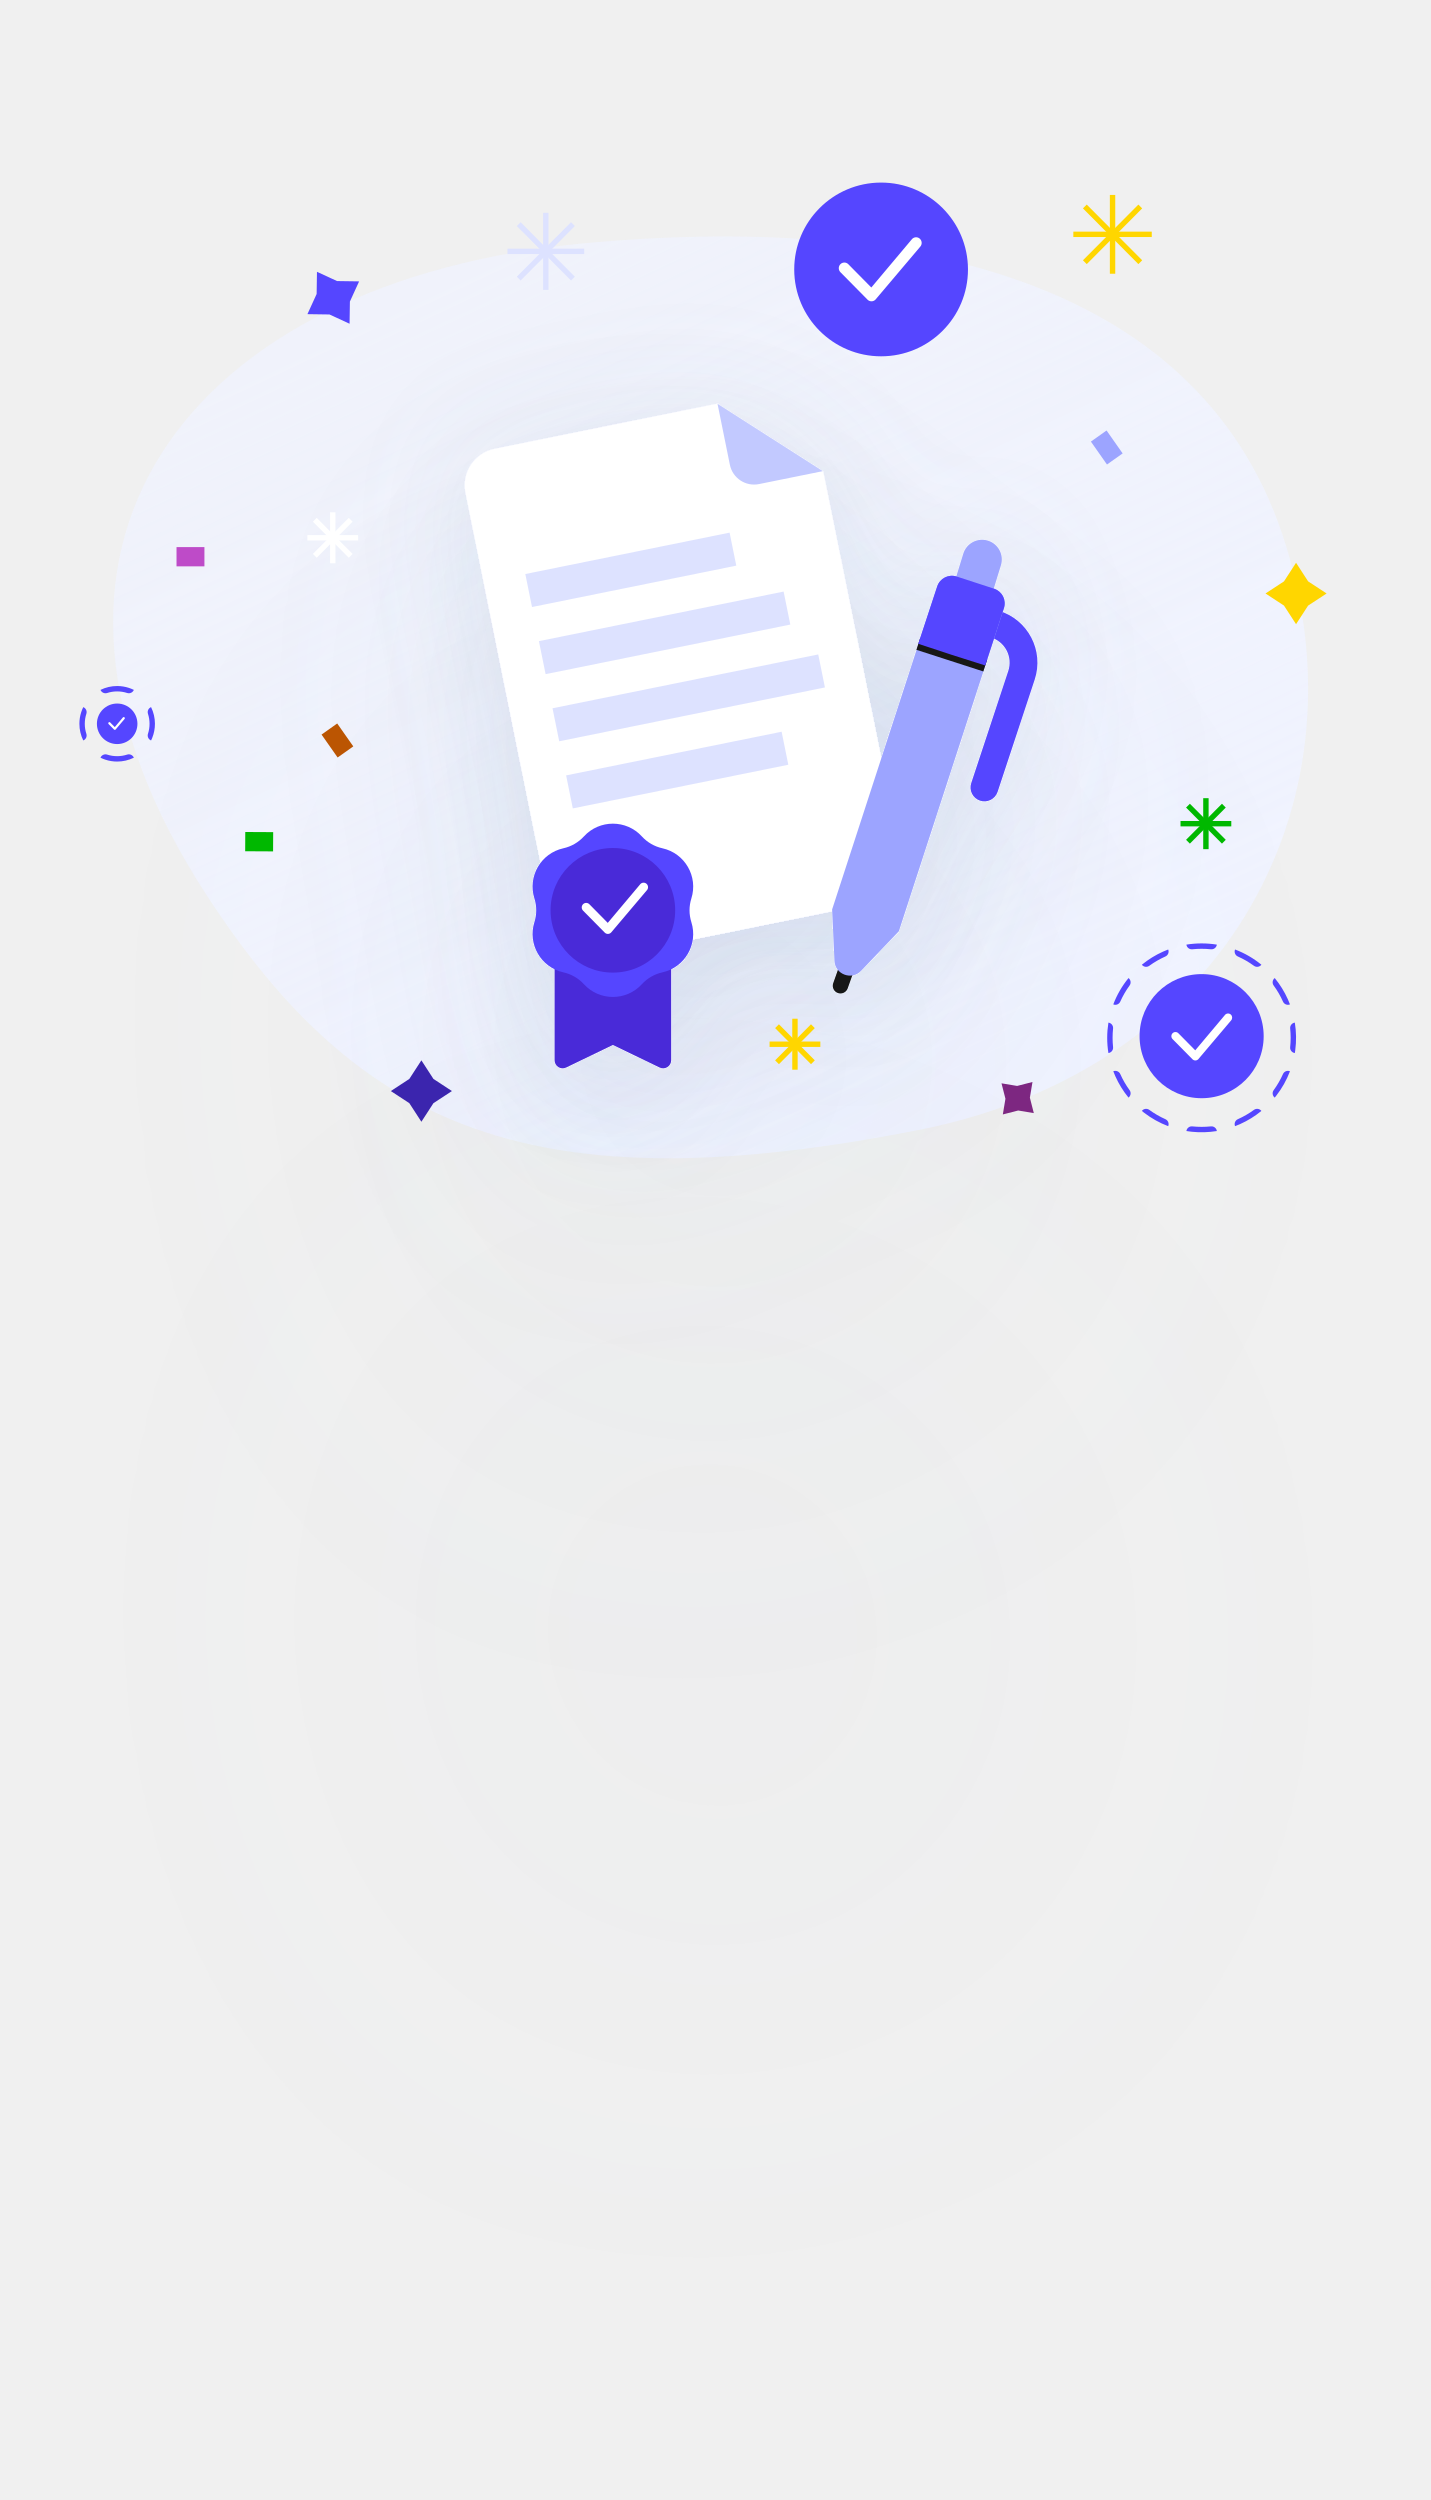
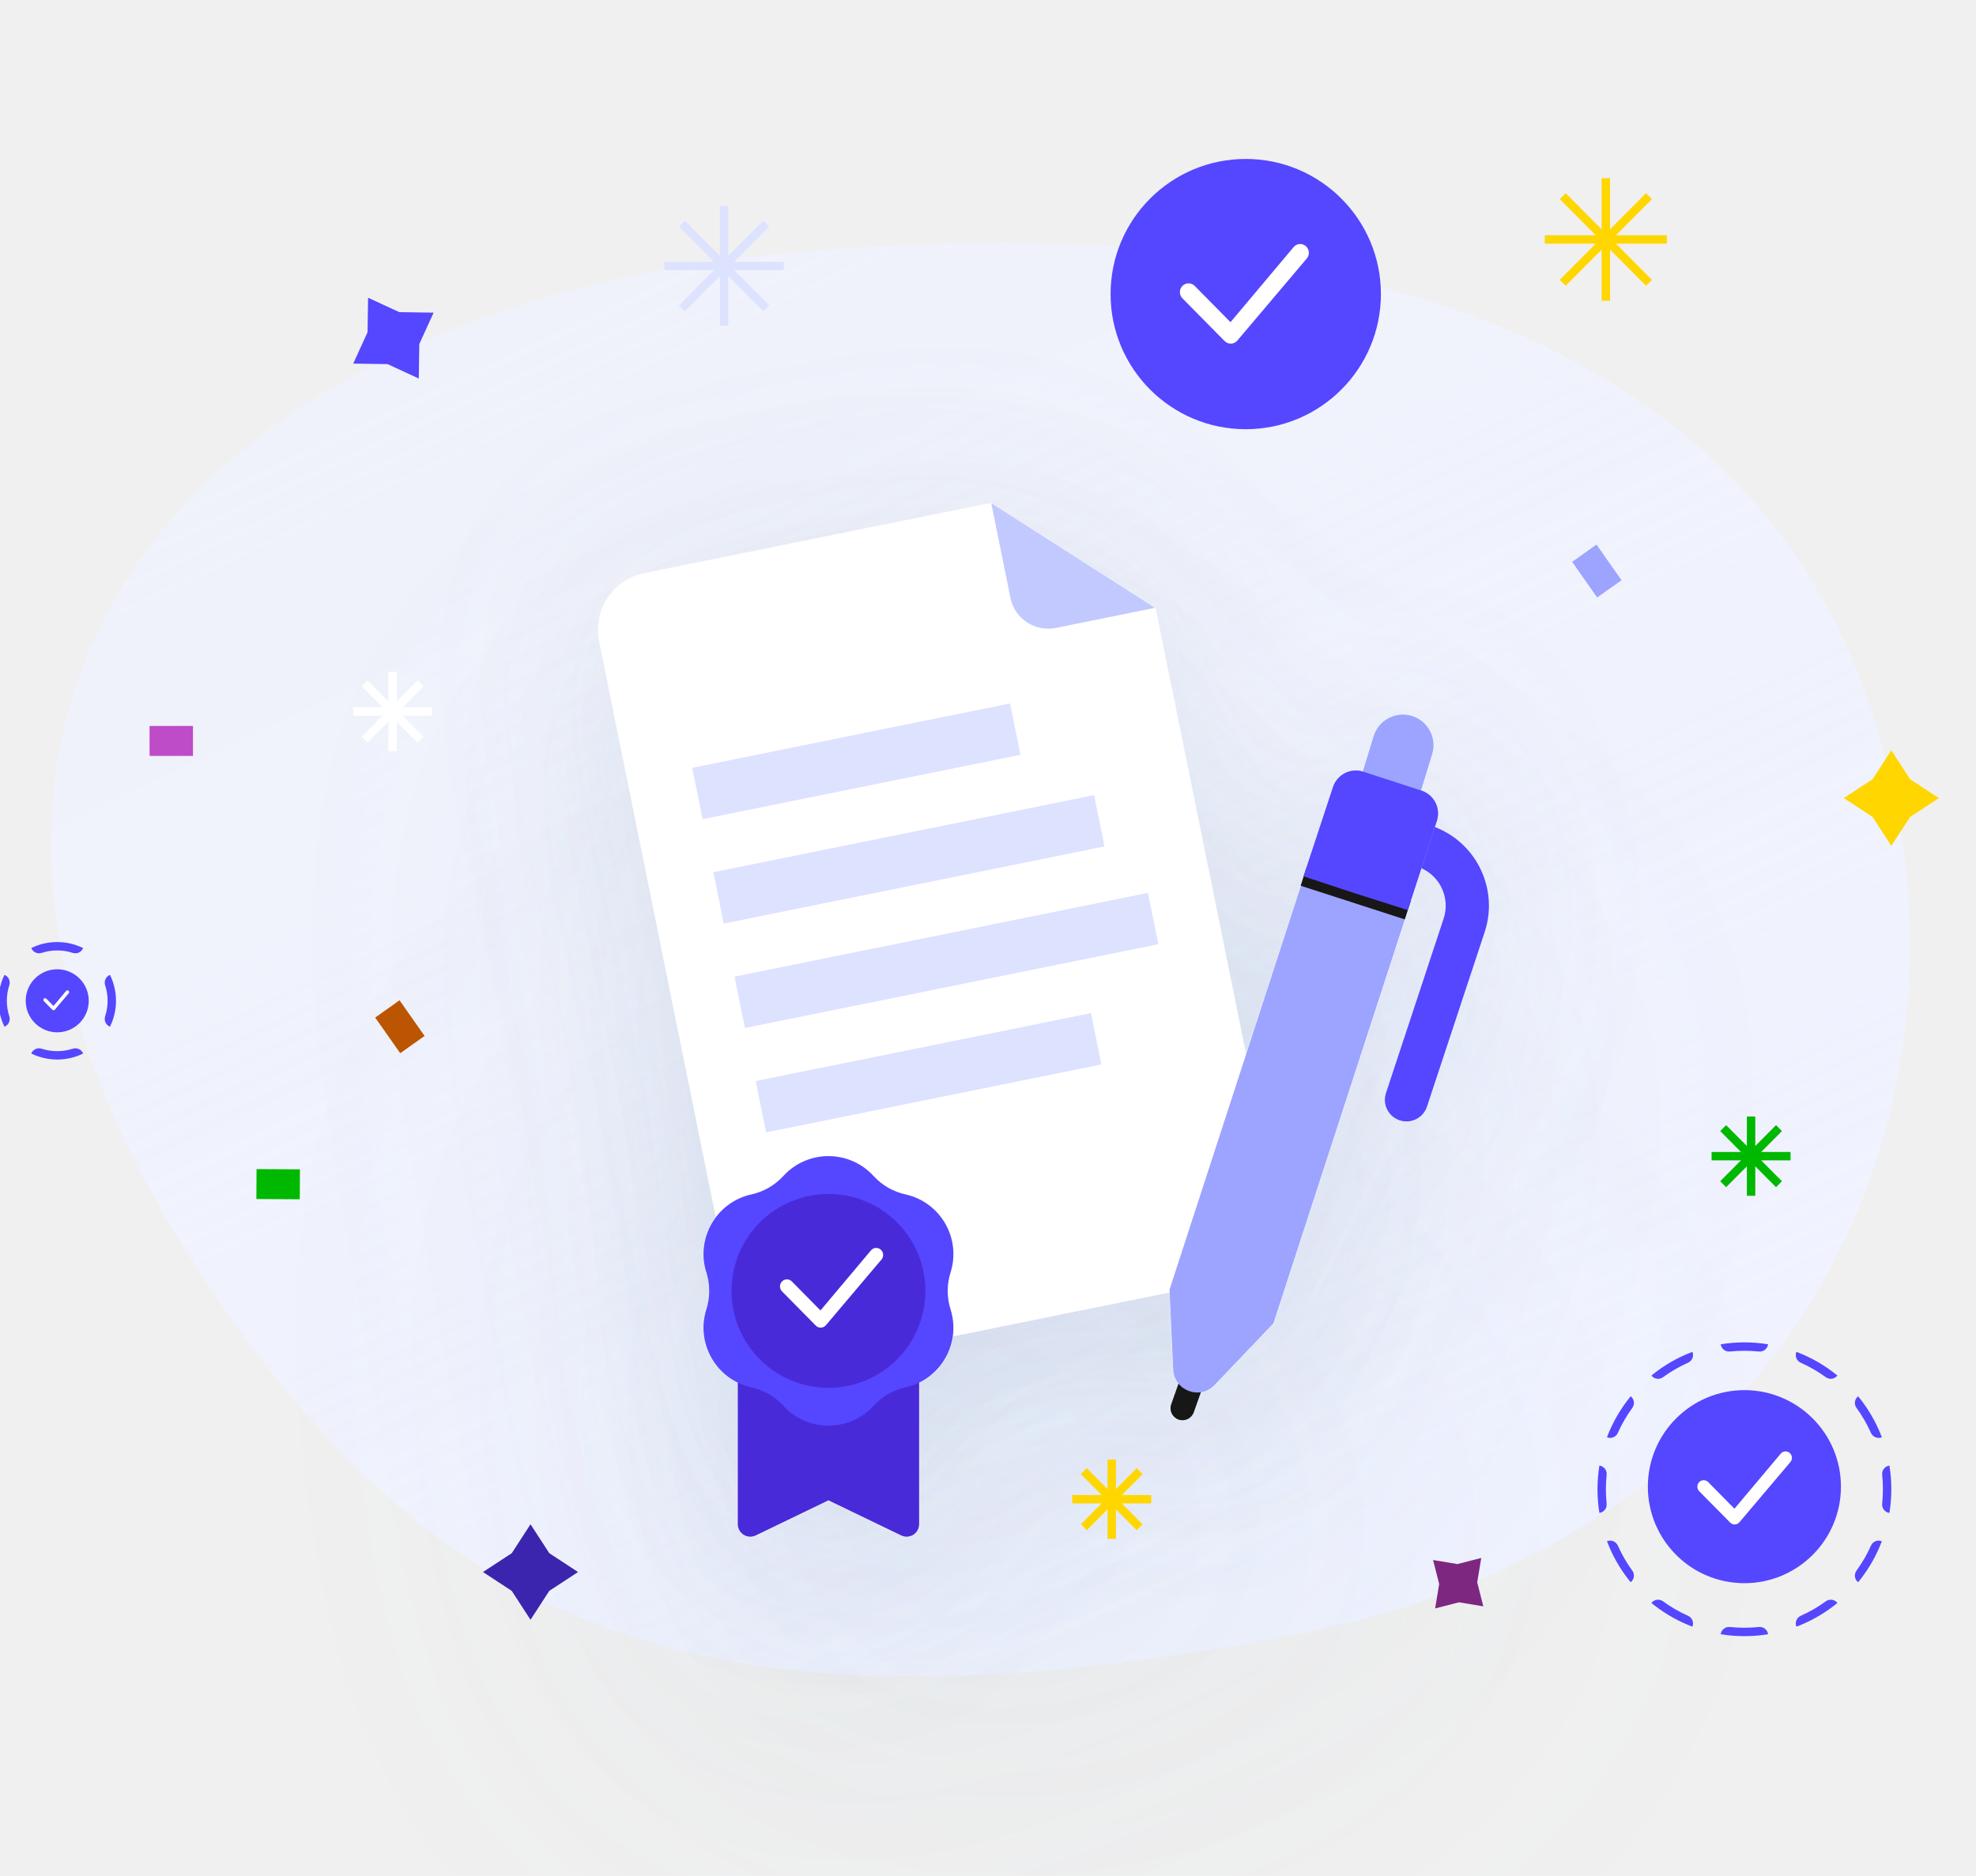
- <svg xmlns="http://www.w3.org/2000/svg" fill="none" viewBox="0 0 356 622">
-   <path fill="url(#a)" d="M318.971 132.741c-21.887-64.828-96.33-79.421-173.316-72.246-98.702 9.2-150.84 75.619-94.056 162.516 37.701 57.693 80.845 77.072 176.806 58.161 78.098-15.391 112.453-83.604 90.566-148.431Z" />
-   <g filter="url(#b)">
-     <path fill="#fff" d="M115.833 122.568c-1.012-4.997 2.218-9.869 7.215-10.881l55.567-11.258 10.709 10.35 15.453 6.455 19.56 96.544a9.232 9.232 0 0 1-7.216 10.881l-68.377 13.854a9.232 9.232 0 0 1-10.882-7.216l-22.029-108.729Z" />
-     <path fill="#DDE2FF" d="m130.699 142.816 50.824-10.297 1.664 8.212-50.824 10.297-1.664-8.212Zm3.384 16.7 60.881-12.335 1.664 8.212-60.881 12.335-1.664-8.212Zm3.384 16.701 66.111-13.395 1.664 8.212-66.111 13.395-1.664-8.212Zm3.384 16.7 53.616-10.863 1.664 8.212-53.617 10.863-1.663-8.212Z" />
-     <path fill="#C2C9FF" d="m178.521 100.479 3.07 15.15a6.155 6.155 0 0 0 7.254 4.81l15.868-3.215-26.192-16.745Z" />
-     <path fill="#492AD8" d="M137.985 234.985h29v28.814a2 2 0 0 1-2.869 1.801l-11.631-5.615-11.63 5.615a2 2 0 0 1-2.87-1.801v-28.814Z" />
-     <path fill="#5546FF" d="M145.274 208.103c3.875-4.235 10.548-4.235 14.423 0a9.777 9.777 0 0 0 5.102 2.946c5.605 1.238 8.941 7.017 7.211 12.49a9.79 9.79 0 0 0 0 5.892c1.73 5.473-1.606 11.252-7.211 12.491a9.77 9.77 0 0 0-5.102 2.945c-3.875 4.235-10.548 4.235-14.423 0a9.772 9.772 0 0 0-5.103-2.945c-5.605-1.239-8.941-7.018-7.211-12.491a9.775 9.775 0 0 0 0-5.892c-1.73-5.473 1.606-11.252 7.211-12.49a9.78 9.78 0 0 0 5.103-2.946Z" />
-     <path fill="#492AD8" d="M167.985 226.485c0 8.561-6.939 15.5-15.5 15.5-8.56 0-15.5-6.939-15.5-15.5 0-8.56 6.94-15.5 15.5-15.5 8.561 0 15.5 6.94 15.5 15.5Z" />
-     <path fill="#fff" d="M159.339 219.94a1.1 1.1 0 0 1 1.57 0c.428.434.434 1.134.016 1.575L152.055 232a1.1 1.1 0 0 1-1.598.031l-5.397-5.47a1.135 1.135 0 0 1 0-1.591 1.1 1.1 0 0 1 1.57 0l4.579 4.641 8.101-9.637.029-.034Z" />
-     <path fill="#5546FF" fill-rule="evenodd" d="M250.861 166.926a6.564 6.564 0 0 0-4.367-8.353l1.964-6.63c7.295 2.162 11.356 9.928 8.969 17.152l-9.222 27.912a3.457 3.457 0 1 1-6.566-2.17l9.222-27.911Z" clip-rule="evenodd" />
-     <path fill="#9CA4FF" fill-rule="evenodd" d="m249.03 140.632-3.531 11.491-9.362-2.876 3.531-11.492a4.897 4.897 0 1 1 9.362 2.877Z" clip-rule="evenodd" />
-     <path fill="#171717" fill-rule="evenodd" d="m207.288 244.634 1.573-4.446 3.622 1.282-1.573 4.445a1.921 1.921 0 0 1-3.622-1.281Z" clip-rule="evenodd" />
-     <path fill="#9CA4FF" d="M233.181 145.902a3.841 3.841 0 0 1 4.841-2.465l9.303 3.027a3.842 3.842 0 0 1 2.465 4.842l-26.148 80.37-9.407 9.864c-2.334 2.447-6.463.903-6.618-2.476l-.585-12.792 26.149-80.37Z" />
-     <path fill="#171717" fill-rule="evenodd" d="m244.653 167.06-16.657-5.387.964-2.979 16.657 5.387-.964 2.979Z" clip-rule="evenodd" />
-     <path fill="#5546FF" d="M233.169 145.881a3.843 3.843 0 0 1 4.837-2.448l9.314 3.03a3.842 3.842 0 0 1 2.463 4.847l-4.663 14.261-8.254-2.622-8.418-2.778 4.721-14.29Z" />
+ <svg xmlns="http://www.w3.org/2000/svg" fill="none" viewBox="0 0 316 300">
+   <g clip-path="url(#a)">
+     <path fill="url(#b)" d="M298.971 112.741c-21.887-64.828-96.33-79.421-173.316-72.246-98.702 9.2-150.84 75.619-94.056 162.516 37.701 57.693 80.845 77.072 176.806 58.161 78.098-15.391 112.453-83.604 90.566-148.431Z" />
+     <g filter="url(#c)">
+       <path fill="#fff" d="M95.833 102.568a9.232 9.232 0 0 1 7.215-10.882l55.567-11.257 10.709 10.35 15.453 6.455 19.56 96.544a9.232 9.232 0 0 1-7.216 10.881l-68.377 13.854a9.232 9.232 0 0 1-10.882-7.216L95.833 102.568Z" />
+       <path fill="#DDE2FF" d="m110.699 122.816 50.824-10.297 1.664 8.212-50.824 10.297-1.664-8.212ZM114.083 139.516l60.881-12.335 1.664 8.212-60.881 12.335-1.664-8.212ZM117.467 156.217l66.111-13.395 1.664 8.212-66.111 13.395-1.664-8.212ZM120.851 172.917l53.616-10.863 1.664 8.212-53.617 10.863-1.663-8.212Z" />
+       <path fill="#C2C9FF" d="m158.521 80.479 3.07 15.15a6.155 6.155 0 0 0 7.254 4.81l15.868-3.215-26.192-16.745Z" />
+       <path fill="#492AD8" d="M117.985 214.985h29v28.814a2 2 0 0 1-2.869 1.801l-11.631-5.615-11.63 5.615a2 2 0 0 1-2.87-1.801v-28.814Z" />
+       <path fill="#5546FF" d="M125.274 188.103c3.875-4.235 10.548-4.235 14.423 0a9.777 9.777 0 0 0 5.102 2.946c5.605 1.238 8.941 7.017 7.211 12.49a9.79 9.79 0 0 0 0 5.892c1.73 5.473-1.606 11.252-7.211 12.491a9.77 9.77 0 0 0-5.102 2.945c-3.875 4.235-10.548 4.235-14.423 0a9.772 9.772 0 0 0-5.103-2.945c-5.605-1.239-8.941-7.018-7.211-12.491a9.775 9.775 0 0 0 0-5.892c-1.73-5.473 1.606-11.252 7.211-12.49a9.78 9.78 0 0 0 5.103-2.946Z" />
+       <path fill="#492AD8" d="M147.985 206.485c0 8.561-6.939 15.5-15.5 15.5-8.56 0-15.5-6.939-15.5-15.5 0-8.56 6.94-15.5 15.5-15.5 8.561 0 15.5 6.94 15.5 15.5Z" />
+       <path fill="#fff" d="M139.339 199.94a1.1 1.1 0 0 1 1.57 0c.428.434.434 1.134.016 1.575L132.055 212a1.1 1.1 0 0 1-1.598.031l-5.397-5.47a1.135 1.135 0 0 1 0-1.591 1.1 1.1 0 0 1 1.57 0l4.579 4.641 8.101-9.637.029-.034Z" />
+       <path fill="#5546FF" fill-rule="evenodd" d="M230.861 146.926a6.564 6.564 0 0 0-4.367-8.353l1.964-6.63c7.295 2.162 11.356 9.928 8.969 17.152l-9.222 27.912a3.457 3.457 0 1 1-6.566-2.17l9.222-27.911Z" clip-rule="evenodd" />
+       <path fill="#9CA4FF" fill-rule="evenodd" d="m229.03 120.632-3.531 11.491-9.362-2.876 3.531-11.492a4.897 4.897 0 1 1 9.362 2.877Z" clip-rule="evenodd" />
+       <path fill="#171717" fill-rule="evenodd" d="m187.288 224.634 1.573-4.446 3.622 1.282-1.573 4.445a1.921 1.921 0 0 1-3.622-1.281Z" clip-rule="evenodd" />
+       <path fill="#9CA4FF" d="M213.181 125.902a3.841 3.841 0 0 1 4.841-2.465l9.303 3.027a3.842 3.842 0 0 1 2.465 4.842l-26.148 80.37-9.407 9.864c-2.334 2.447-6.463.903-6.618-2.476l-.585-12.792 26.149-80.37Z" />
+       <path fill="#171717" fill-rule="evenodd" d="m224.653 147.06-16.657-5.387.964-2.979 16.657 5.387-.964 2.979Z" clip-rule="evenodd" />
+       <path fill="#5546FF" d="M213.169 125.881a3.843 3.843 0 0 1 4.837-2.448l9.314 3.03a3.842 3.842 0 0 1 2.463 4.847l-4.663 14.261-8.254-2.622-8.418-2.778 4.721-14.29Z" />
+     </g>
+     <path fill="#00B800" fill-rule="evenodd" d="M280.702 178.588v12.685h-1.343v-12.685h1.343Z" clip-rule="evenodd" />
+     <path fill="#00B800" fill-rule="evenodd" d="M286.345 185.604h-12.63v-1.343h12.63v1.343Z" clip-rule="evenodd" />
+     <path fill="#00B800" fill-rule="evenodd" d="m284.022 189.895-8.928-8.972.947-.952 8.928 8.972-.947.952Z" clip-rule="evenodd" />
+     <path fill="#00B800" fill-rule="evenodd" d="m275.093 188.943 8.928-8.972.947.952-8.928 8.972-.947-.952Z" clip-rule="evenodd" />
+     <path fill="#5546FF" fill-rule="evenodd" d="M302.252 241.336a23.726 23.726 0 0 0-.098-6.911 1.343 1.343 0 0 0-1.159 1.47c.08.761.12 1.535.12 2.318 0 .783-.04 1.556-.12 2.317a1.343 1.343 0 0 0 1.159 1.47c.036-.22.068-.442.098-.664Zm-1.309 5.194a1.342 1.342 0 0 0-1.737.694 22.123 22.123 0 0 1-2.319 4.009 1.341 1.341 0 0 0 .265 1.852c.141-.173.281-.348.418-.525a23.486 23.486 0 0 0 3.373-6.03Zm-7.107 9.871a1.341 1.341 0 0 0-1.852-.265 22.123 22.123 0 0 1-4.009 2.319 1.342 1.342 0 0 0-.694 1.737 22.466 22.466 0 0 0 1.241-.511 23.486 23.486 0 0 0 5.314-3.28Zm-11.085 5.002a1.343 1.343 0 0 0-1.47-1.159c-.761.08-1.534.12-2.317.12-.783 0-1.557-.04-2.318-.12a1.343 1.343 0 0 0-1.47 1.159 24.186 24.186 0 0 0 1.331.177 23.746 23.746 0 0 0 6.244-.177Zm-12.104-1.211a1.342 1.342 0 0 0-.695-1.737 22.157 22.157 0 0 1-4.009-2.319 1.341 1.341 0 0 0-1.852.265c.173.141.348.281.525.418a23.477 23.477 0 0 0 6.031 3.373Zm-9.871-7.107a1.343 1.343 0 0 0 .265-1.852 22.065 22.065 0 0 1-2.319-4.009 1.343 1.343 0 0 0-1.738-.694 26.096 26.096 0 0 0 .512 1.241 23.481 23.481 0 0 0 3.28 5.314ZM255.773 242a1.343 1.343 0 0 0 1.159-1.47 22.434 22.434 0 0 1 0-4.635 1.343 1.343 0 0 0-1.159-1.47 24.207 24.207 0 0 0-.303 3.788 23.726 23.726 0 0 0 .303 3.787Zm1.211-12.104c.67.276 1.441-.03 1.738-.695a22.056 22.056 0 0 1 2.319-4.008 1.344 1.344 0 0 0-.265-1.853 23.445 23.445 0 0 0-3.792 6.556Zm7.107-9.871a1.343 1.343 0 0 0 1.852.265 22.157 22.157 0 0 1 4.009-2.319 1.344 1.344 0 0 0 .695-1.738 26.17 26.17 0 0 0-1.242.512 23.473 23.473 0 0 0-5.314 3.28Zm11.085-5.003a1.343 1.343 0 0 0 1.47 1.159 22.453 22.453 0 0 1 4.635 0 1.343 1.343 0 0 0 1.47-1.159 24.11 24.11 0 0 0-3.787-.303 23.746 23.746 0 0 0-3.788.303Zm12.105 1.211c-.276.67.029 1.441.694 1.738a22.123 22.123 0 0 1 4.009 2.319c.589.428 1.41.308 1.852-.265a23.445 23.445 0 0 0-6.555-3.792Zm9.871 7.107a1.342 1.342 0 0 0-.265 1.853 22.115 22.115 0 0 1 2.319 4.008 1.342 1.342 0 0 0 1.737.695 22.529 22.529 0 0 0-.511-1.242 23.477 23.477 0 0 0-3.28-5.314Z" clip-rule="evenodd" />
+     <path fill="#5546FF" d="M220.832 47.038c0 11.937-9.677 21.614-21.614 21.614-11.937 0-21.614-9.677-21.614-21.614 0-11.937 9.677-21.614 21.614-21.614 11.937 0 21.614 9.677 21.614 21.614Z" />
+     <path fill="#fff" d="M206.943 39.443a1.376 1.376 0 0 1 1.963 0 1.42 1.42 0 0 1 .02 1.968l-11.088 13.107a1.376 1.376 0 0 1-1.997.039l-6.747-6.837a1.42 1.42 0 0 1 0-1.989 1.376 1.376 0 0 1 1.963 0l5.724 5.8 10.126-12.046a.41.41 0 0 1 .036-.042Z" />
+     <path fill="#5546FF" d="M294.402 237.797c0 8.526-6.912 15.439-15.439 15.439-8.526 0-15.439-6.913-15.439-15.439 0-8.527 6.913-15.439 15.439-15.439 8.527 0 15.439 6.912 15.439 15.439Z" />
+     <path fill="#fff" d="M284.825 232.458a1.01 1.01 0 0 1 1.439 0c.393.398.398 1.04.015 1.444l-8.131 9.611-.025.029a1.01 1.01 0 0 1-1.439 0l-4.948-5.014a1.04 1.04 0 0 1 0-1.459 1.01 1.01 0 0 1 1.439 0l4.198 4.254 7.425-8.834a.858.858 0 0 1 .027-.031Z" />
+     <path fill="#3B25AE" d="m81.84 248.438 3-4.624 3 4.624 4.601 3.015-4.602 3.014-3 4.625-2.999-4.625-4.602-3.014 4.602-3.015Z" />
+     <path fill="#5546FF" fill-rule="evenodd" d="M17.86 163.616a9.335 9.335 0 0 0 .688-3.536 9.394 9.394 0 0 0-.963-4.148c-.647.262-.99.984-.771 1.658a8.05 8.05 0 0 1 .392 2.49c0 .872-.138 1.708-.392 2.491a1.342 1.342 0 0 0 .771 1.658c.099-.2.19-.405.275-.613Zm-4.56 4.899a1.342 1.342 0 0 0-1.66-.771 8.05 8.05 0 0 1-2.49.392 8.051 8.051 0 0 1-2.49-.392 1.342 1.342 0 0 0-1.658.771 8.934 8.934 0 0 0 1.243.505 9.392 9.392 0 0 0 2.906.458 9.392 9.392 0 0 0 4.148-.963ZM.715 164.229c.647-.262.99-.984.771-1.658a8.05 8.05 0 0 1-.392-2.491c0-.871.138-1.707.392-2.49a1.342 1.342 0 0 0-.771-1.658 9.283 9.283 0 0 0-.505 1.243 9.395 9.395 0 0 0-.458 2.905 9.386 9.386 0 0 0 .963 4.149Zm4.286-12.583c.262.647.984.99 1.658.771a8.051 8.051 0 0 1 2.49-.392 8.05 8.05 0 0 1 2.49.392 1.342 1.342 0 0 0 1.66-.771 9.647 9.647 0 0 0-1.244-.506 9.391 9.391 0 0 0-2.905-.457 9.392 9.392 0 0 0-4.15.963Z" clip-rule="evenodd" />
+     <path fill="#FFD600" d="m299.458 124.643 3-4.624 3 4.624 4.601 3.015-4.601 3.014-3 4.625-3-4.625-4.602-3.014 4.602-3.015Z" />
+     <path fill="#5546FF" d="m58.78 53.143.082-5.52 4.992 2.304 5.493.082-2.292 5.017-.083 5.52-4.992-2.304-5.492-.082 2.292-5.017Z" />
+     <path fill="#7D2781" d="m233.062 250.18 3.818-.982-.646 3.907.977 3.837-3.888-.65-3.818.982.647-3.907-.977-3.837 3.887.65Z" />
+     <path fill="#BE4BC8" d="M23.918 116.118h6.943v4.791h-6.943v-4.791Z" />
+     <path fill="#9CA4FF" d="m255.312 87.106 4 5.703-3.896 2.76-4-5.703 3.896-2.76Z" />
+     <path fill="#BB5502" d="m63.897 160 4 5.703-3.897 2.76-4-5.703 3.897-2.76Z" />
+     <path fill="#DDE2FF" fill-rule="evenodd" d="M116.469 32.954v19.17h-1.342v-19.17h1.342Z" clip-rule="evenodd" />
+     <path fill="#DDE2FF" fill-rule="evenodd" d="M125.34 43.21h-19.084v-1.342h19.084v1.343Z" clip-rule="evenodd" />
+     <path fill="#DDE2FF" fill-rule="evenodd" d="m122.074 49.794-13.492-13.558.947-.952 13.492 13.559-.947.951Z" clip-rule="evenodd" />
+     <path fill="#DDE2FF" fill-rule="evenodd" d="m108.579 48.843 13.492-13.559.947.952-13.492 13.558-.947-.951Z" clip-rule="evenodd" />
+     <path fill="#FFD600" fill-rule="evenodd" d="M178.458 233.458v12.685h-1.343v-12.685h1.343Z" clip-rule="evenodd" />
+     <path fill="#FFD600" fill-rule="evenodd" d="M184.101 240.475h-12.63v-1.343h12.63v1.343Z" clip-rule="evenodd" />
+     <path fill="#FFD600" fill-rule="evenodd" d="m181.777 244.765-8.928-8.972.947-.951 8.928 8.972-.947.951Z" clip-rule="evenodd" />
+     <path fill="#FFD600" fill-rule="evenodd" d="m172.848 243.814 8.928-8.972.947.952-8.928 8.972-.947-.952ZM257.475 28.5v19.602h-1.342V28.5h1.342Z" clip-rule="evenodd" />
+     <path fill="#FFD600" fill-rule="evenodd" d="M266.559 38.974h-19.513V37.63h19.513v1.343Z" clip-rule="evenodd" />
+     <path fill="#FFD600" fill-rule="evenodd" d="m263.229 45.712-13.795-13.863.947-.952 13.795 13.863-.947.952Z" clip-rule="evenodd" />
+     <path fill="#FFD600" fill-rule="evenodd" d="m249.433 44.76 13.795-13.863.947.952-13.795 13.863-.947-.952Z" clip-rule="evenodd" />
+     <path fill="#fff" fill-rule="evenodd" d="M63.458 107.458v12.685h-1.343v-12.685h1.343Z" clip-rule="evenodd" />
+     <path fill="#fff" fill-rule="evenodd" d="M69.1 114.475H56.472v-1.343h12.63v1.343Z" clip-rule="evenodd" />
+     <path fill="#fff" fill-rule="evenodd" d="m66.777 118.765-8.928-8.972.947-.951 8.928 8.972-.947.951Z" clip-rule="evenodd" />
+     <path fill="#fff" fill-rule="evenodd" d="m57.848 117.814 8.928-8.972.947.952-8.928 8.972-.947-.952Z" clip-rule="evenodd" />
+     <path fill="#00B800" d="m41.024 187 6.943.036-.025 4.791L41 191.79l.025-4.79Z" />
+     <path fill="#5546FF" d="M14.193 160.081a5.041 5.041 0 1 1-10.083 0 5.041 5.041 0 0 1 10.083 0Z" />
+     <path fill="#fff" d="M10.589 158.489a.275.275 0 0 1 .392 0 .283.283 0 0 1 .004.393l-2.217 2.622-.007.007a.275.275 0 0 1-.393 0l-1.35-1.367a.284.284 0 0 1 0-.398.275.275 0 0 1 .393 0l1.145 1.16 2.025-2.409a.044.044 0 0 1 .008-.008Z" />
  </g>
-   <path fill="#00B800" fill-rule="evenodd" d="M300.702 198.588v12.685h-1.343v-12.685h1.343Z" clip-rule="evenodd" />
-   <path fill="#00B800" fill-rule="evenodd" d="M306.345 205.604h-12.63v-1.343h12.63v1.343Z" clip-rule="evenodd" />
-   <path fill="#00B800" fill-rule="evenodd" d="m304.022 209.895-8.928-8.972.947-.952 8.928 8.972-.947.952Z" clip-rule="evenodd" />
-   <path fill="#00B800" fill-rule="evenodd" d="m295.093 208.943 8.928-8.972.947.952-8.928 8.972-.947-.952Z" clip-rule="evenodd" />
-   <path fill="#5546FF" fill-rule="evenodd" d="M322.252 261.336a23.726 23.726 0 0 0-.098-6.911 1.343 1.343 0 0 0-1.159 1.47c.08.761.12 1.535.12 2.318 0 .783-.04 1.556-.12 2.317a1.343 1.343 0 0 0 1.159 1.47c.036-.22.068-.442.098-.664Zm-1.309 5.194a1.342 1.342 0 0 0-1.737.694 22.123 22.123 0 0 1-2.319 4.009 1.341 1.341 0 0 0 .265 1.852c.141-.173.281-.348.418-.525a23.486 23.486 0 0 0 3.373-6.03Zm-7.107 9.871a1.341 1.341 0 0 0-1.852-.265 22.123 22.123 0 0 1-4.009 2.319 1.342 1.342 0 0 0-.694 1.737 22.466 22.466 0 0 0 1.241-.511 23.486 23.486 0 0 0 5.314-3.28Zm-11.085 5.002a1.343 1.343 0 0 0-1.47-1.159c-.761.08-1.534.12-2.317.12-.783 0-1.557-.04-2.318-.12a1.343 1.343 0 0 0-1.47 1.159 24.186 24.186 0 0 0 1.331.177 23.746 23.746 0 0 0 6.244-.177Zm-12.104-1.211a1.342 1.342 0 0 0-.695-1.737 22.157 22.157 0 0 1-4.009-2.319 1.341 1.341 0 0 0-1.852.265c.173.141.348.281.525.418a23.477 23.477 0 0 0 6.031 3.373Zm-9.871-7.107a1.343 1.343 0 0 0 .265-1.852 22.065 22.065 0 0 1-2.319-4.009 1.343 1.343 0 0 0-1.738-.694 26.096 26.096 0 0 0 .512 1.241 23.481 23.481 0 0 0 3.28 5.314ZM275.773 262a1.343 1.343 0 0 0 1.159-1.47 22.434 22.434 0 0 1 0-4.635 1.343 1.343 0 0 0-1.159-1.47 24.207 24.207 0 0 0-.303 3.788 23.726 23.726 0 0 0 .303 3.787Zm1.211-12.104c.67.276 1.441-.03 1.738-.695a22.056 22.056 0 0 1 2.319-4.008 1.344 1.344 0 0 0-.265-1.853 23.445 23.445 0 0 0-3.792 6.556Zm7.107-9.871a1.343 1.343 0 0 0 1.852.265 22.157 22.157 0 0 1 4.009-2.319 1.344 1.344 0 0 0 .695-1.738 26.17 26.17 0 0 0-1.242.512 23.473 23.473 0 0 0-5.314 3.28Zm11.085-5.003a1.343 1.343 0 0 0 1.47 1.159 22.453 22.453 0 0 1 4.635 0 1.343 1.343 0 0 0 1.47-1.159 24.11 24.11 0 0 0-3.787-.303 23.746 23.746 0 0 0-3.788.303Zm12.105 1.211c-.276.67.029 1.441.694 1.738a22.123 22.123 0 0 1 4.009 2.319c.589.428 1.41.308 1.852-.265a23.445 23.445 0 0 0-6.555-3.792Zm9.871 7.107a1.342 1.342 0 0 0-.265 1.853 22.115 22.115 0 0 1 2.319 4.008 1.342 1.342 0 0 0 1.737.695 22.529 22.529 0 0 0-.511-1.242 23.477 23.477 0 0 0-3.28-5.314Z" clip-rule="evenodd" />
-   <path fill="#5546FF" d="M240.832 67.038c0 11.937-9.677 21.614-21.614 21.614-11.937 0-21.614-9.677-21.614-21.614 0-11.937 9.677-21.614 21.614-21.614 11.937 0 21.614 9.677 21.614 21.614Z" />
-   <path fill="#fff" d="M226.943 59.443a1.376 1.376 0 0 1 1.963 0 1.42 1.42 0 0 1 .02 1.968l-11.088 13.107a1.376 1.376 0 0 1-1.997.039l-6.747-6.837a1.42 1.42 0 0 1 0-1.989 1.376 1.376 0 0 1 1.963 0l5.724 5.8 10.126-12.046a.41.41 0 0 1 .036-.042Z" />
-   <path fill="#5546FF" d="M314.402 257.797c0 8.526-6.912 15.439-15.439 15.439-8.526 0-15.439-6.913-15.439-15.439 0-8.527 6.913-15.439 15.439-15.439 8.527 0 15.439 6.912 15.439 15.439Z" />
-   <path fill="#fff" d="M304.825 252.458a1.01 1.01 0 0 1 1.439 0c.393.398.398 1.04.015 1.444l-8.131 9.611-.025.029a1.01 1.01 0 0 1-1.439 0l-4.948-5.014a1.04 1.04 0 0 1 0-1.459 1.01 1.01 0 0 1 1.439 0l4.198 4.254 7.425-8.834a.858.858 0 0 1 .027-.031Z" />
-   <path fill="#3B25AE" d="m101.84 268.438 3-4.624 2.999 4.624 4.602 3.015-4.602 3.014-2.999 4.625-3-4.625-4.602-3.014 4.602-3.015Z" />
-   <path fill="#5546FF" fill-rule="evenodd" d="M37.86 183.616a9.335 9.335 0 0 0 .688-3.536 9.394 9.394 0 0 0-.963-4.148c-.647.262-.99.984-.771 1.658a8.05 8.05 0 0 1 .392 2.49c0 .872-.138 1.708-.392 2.491a1.342 1.342 0 0 0 .771 1.658c.099-.2.19-.405.275-.613Zm-4.56 4.899a1.342 1.342 0 0 0-1.66-.771 8.05 8.05 0 0 1-2.49.392 8.052 8.052 0 0 1-2.49-.392 1.342 1.342 0 0 0-1.658.771 8.944 8.944 0 0 0 1.244.505 9.392 9.392 0 0 0 2.905.458 9.392 9.392 0 0 0 4.148-.963Zm-12.584-4.286c.647-.262.99-.984.771-1.658a8.051 8.051 0 0 1-.392-2.491c0-.871.138-1.707.392-2.49a1.342 1.342 0 0 0-.771-1.658 9.277 9.277 0 0 0-.506 1.243 9.397 9.397 0 0 0-.457 2.905 9.387 9.387 0 0 0 .963 4.149Zm4.286-12.583c.262.647.984.99 1.658.771a8.052 8.052 0 0 1 2.49-.392 8.05 8.05 0 0 1 2.49.392 1.342 1.342 0 0 0 1.66-.771 9.647 9.647 0 0 0-1.244-.506 9.391 9.391 0 0 0-2.905-.457 9.392 9.392 0 0 0-4.15.963Z" clip-rule="evenodd" />
-   <path fill="#FFD600" d="m319.458 144.643 3-4.624 3 4.624 4.601 3.015-4.601 3.014-3 4.625-3-4.625-4.602-3.014 4.602-3.015Z" />
-   <path fill="#5546FF" d="m78.78 73.143.082-5.52 4.992 2.304 5.493.082-2.292 5.017-.083 5.52-4.992-2.304-5.492-.082 2.292-5.017Z" />
-   <path fill="#7D2781" d="m253.062 270.18 3.818-.982-.646 3.907.977 3.837-3.888-.65-3.818.982.647-3.907-.977-3.837 3.887.65Z" />
-   <path fill="#BE4BC8" d="M43.918 136.118h6.943v4.791h-6.943v-4.791Z" />
-   <path fill="#9CA4FF" d="m275.312 107.106 4 5.703-3.896 2.76-4-5.703 3.896-2.76Z" />
-   <path fill="#BB5502" d="m83.897 180 4 5.703-3.897 2.76-4-5.703 3.897-2.76Z" />
-   <path fill="#DDE2FF" fill-rule="evenodd" d="M136.469 52.954v19.17h-1.342v-19.17h1.342Z" clip-rule="evenodd" />
-   <path fill="#DDE2FF" fill-rule="evenodd" d="M145.34 63.21h-19.084v-1.342h19.084v1.343Z" clip-rule="evenodd" />
-   <path fill="#DDE2FF" fill-rule="evenodd" d="m142.074 69.794-13.492-13.558.947-.952 13.492 13.559-.947.951Z" clip-rule="evenodd" />
-   <path fill="#DDE2FF" fill-rule="evenodd" d="m128.579 68.843 13.492-13.559.947.952-13.492 13.558-.947-.951Z" clip-rule="evenodd" />
-   <path fill="#FFD600" fill-rule="evenodd" d="M198.458 253.458v12.685h-1.343v-12.685h1.343Z" clip-rule="evenodd" />
-   <path fill="#FFD600" fill-rule="evenodd" d="M204.101 260.475h-12.63v-1.343h12.63v1.343Z" clip-rule="evenodd" />
-   <path fill="#FFD600" fill-rule="evenodd" d="m201.777 264.765-8.928-8.972.947-.951 8.928 8.972-.947.951Z" clip-rule="evenodd" />
-   <path fill="#FFD600" fill-rule="evenodd" d="m192.848 263.814 8.928-8.972.947.952-8.928 8.972-.947-.952ZM277.475 48.5v19.602h-1.342V48.5h1.342Z" clip-rule="evenodd" />
-   <path fill="#FFD600" fill-rule="evenodd" d="M286.559 58.974h-19.513V57.63h19.513v1.343Z" clip-rule="evenodd" />
-   <path fill="#FFD600" fill-rule="evenodd" d="m283.229 65.712-13.795-13.863.947-.952 13.795 13.863-.947.952Z" clip-rule="evenodd" />
-   <path fill="#FFD600" fill-rule="evenodd" d="m269.433 64.76 13.795-13.863.947.952-13.795 13.863-.947-.952Z" clip-rule="evenodd" />
-   <path fill="#fff" fill-rule="evenodd" d="M83.458 127.458v12.685h-1.343v-12.685h1.343Z" clip-rule="evenodd" />
-   <path fill="#fff" fill-rule="evenodd" d="M89.1 134.475H76.472v-1.343h12.63v1.343Z" clip-rule="evenodd" />
-   <path fill="#fff" fill-rule="evenodd" d="m86.777 138.765-8.928-8.972.947-.951 8.928 8.972-.947.951Z" clip-rule="evenodd" />
-   <path fill="#fff" fill-rule="evenodd" d="m77.848 137.814 8.928-8.972.947.952-8.928 8.972-.947-.952Z" clip-rule="evenodd" />
-   <path fill="#00B800" d="m61.024 207 6.943.036-.025 4.791L61 211.79l.024-4.79Z" />
-   <path fill="#5546FF" d="M34.193 180.081a5.041 5.041 0 1 1-10.083 0 5.041 5.041 0 0 1 10.083 0Z" />
-   <path fill="#fff" d="M30.589 178.489a.275.275 0 0 1 .392 0 .283.283 0 0 1 .004.393l-2.217 2.622-.007.007a.275.275 0 0 1-.393 0l-1.35-1.367a.284.284 0 0 1 0-.398.275.275 0 0 1 .393 0l1.145 1.16 2.025-2.409a.044.044 0 0 1 .008-.008Z" />
  <defs>
-     <linearGradient id="a" x1="141.245" x2="241.735" y1="55.927" y2="269.38" gradientUnits="userSpaceOnUse">
+     <linearGradient id="b" x1="121.245" x2="221.735" y1="35.927" y2="249.38" gradientUnits="userSpaceOnUse">
      <stop stop-color="#F0F3FF" stop-opacity=".72" />
      <stop offset="1" stop-color="#F0F3FF" />
    </linearGradient>
-     <filter id="b" width="603.892" height="655.64" x="-115.067" y="71.589" color-interpolation-filters="sRGB" filterUnits="userSpaceOnUse">
+     <clipPath id="a">
+       <path fill="#fff" d="M0 0h316v300H0z" />
+     </clipPath>
+     <filter id="c" width="603.892" height="655.64" x="-135.067" y="51.589" color-interpolation-filters="sRGB" filterUnits="userSpaceOnUse">
      <feFlood flood-opacity="0" result="BackgroundImageFix" />
      <feColorMatrix in="SourceAlpha" result="hardAlpha" values="0 0 0 0 0 0 0 0 0 0 0 0 0 0 0 0 0 0 127 0" />
      <feOffset dy="230.714" />
      <feGaussianBlur stdDeviation="115.357" />
      <feComposite in2="hardAlpha" operator="out" />
      <feColorMatrix values="0 0 0 0 0.439 0 0 0 0 0.565 0 0 0 0 0.69 0 0 0 0.04 0" />
      <feBlend in2="BackgroundImageFix" result="effect1_dropShadow_2320_698" />
      <feColorMatrix in="SourceAlpha" result="hardAlpha" values="0 0 0 0 0 0 0 0 0 0 0 0 0 0 0 0 0 0 127 0" />
      <feOffset dy="86.518" />
      <feGaussianBlur stdDeviation="57.678" />
      <feComposite in2="hardAlpha" operator="out" />
      <feColorMatrix values="0 0 0 0 0.439 0 0 0 0 0.565 0 0 0 0 0.69 0 0 0 0.05 0" />
      <feBlend in2="effect1_dropShadow_2320_698" result="effect2_dropShadow_2320_698" />
      <feColorMatrix in="SourceAlpha" result="hardAlpha" values="0 0 0 0 0 0 0 0 0 0 0 0 0 0 0 0 0 0 127 0" />
      <feOffset dy="28.839" />
      <feGaussianBlur stdDeviation="28.839" />
      <feComposite in2="hardAlpha" operator="out" />
      <feColorMatrix values="0 0 0 0 0.439 0 0 0 0 0.565 0 0 0 0 0.69 0 0 0 0.08 0" />
      <feBlend in2="effect2_dropShadow_2320_698" result="effect3_dropShadow_2320_698" />
      <feColorMatrix in="SourceAlpha" result="hardAlpha" values="0 0 0 0 0 0 0 0 0 0 0 0 0 0 0 0 0 0 127 0" />
      <feOffset dy="14.42" />
      <feGaussianBlur stdDeviation="14.42" />
      <feComposite in2="hardAlpha" operator="out" />
      <feColorMatrix values="0 0 0 0 0.439 0 0 0 0 0.565 0 0 0 0 0.69 0 0 0 0.05 0" />
      <feBlend in2="effect3_dropShadow_2320_698" result="effect4_dropShadow_2320_698" />
      <feColorMatrix in="SourceAlpha" result="hardAlpha" values="0 0 0 0 0 0 0 0 0 0 0 0 0 0 0 0 0 0 127 0" />
      <feOffset />
      <feGaussianBlur stdDeviation="14.42" />
      <feComposite in2="hardAlpha" operator="out" />
      <feColorMatrix values="0 0 0 0 0.439 0 0 0 0 0.565 0 0 0 0 0.69 0 0 0 0.1 0" />
      <feBlend in2="effect4_dropShadow_2320_698" result="effect5_dropShadow_2320_698" />
      <feBlend in="SourceGraphic" in2="effect5_dropShadow_2320_698" result="shape" />
    </filter>
  </defs>
</svg>
